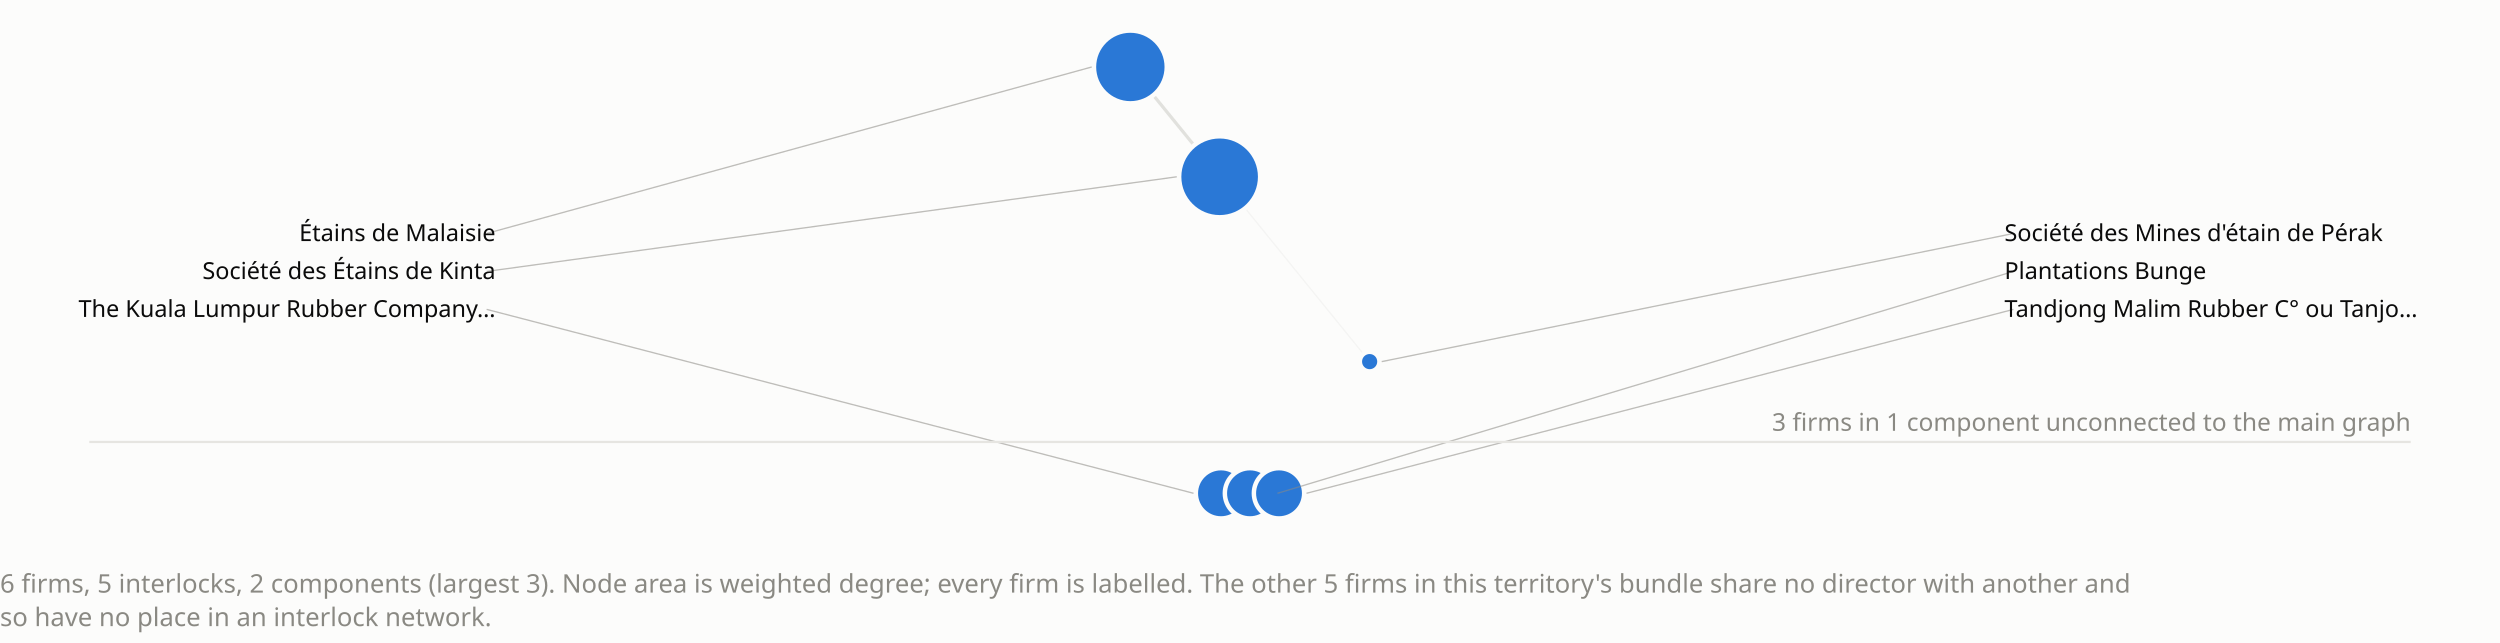
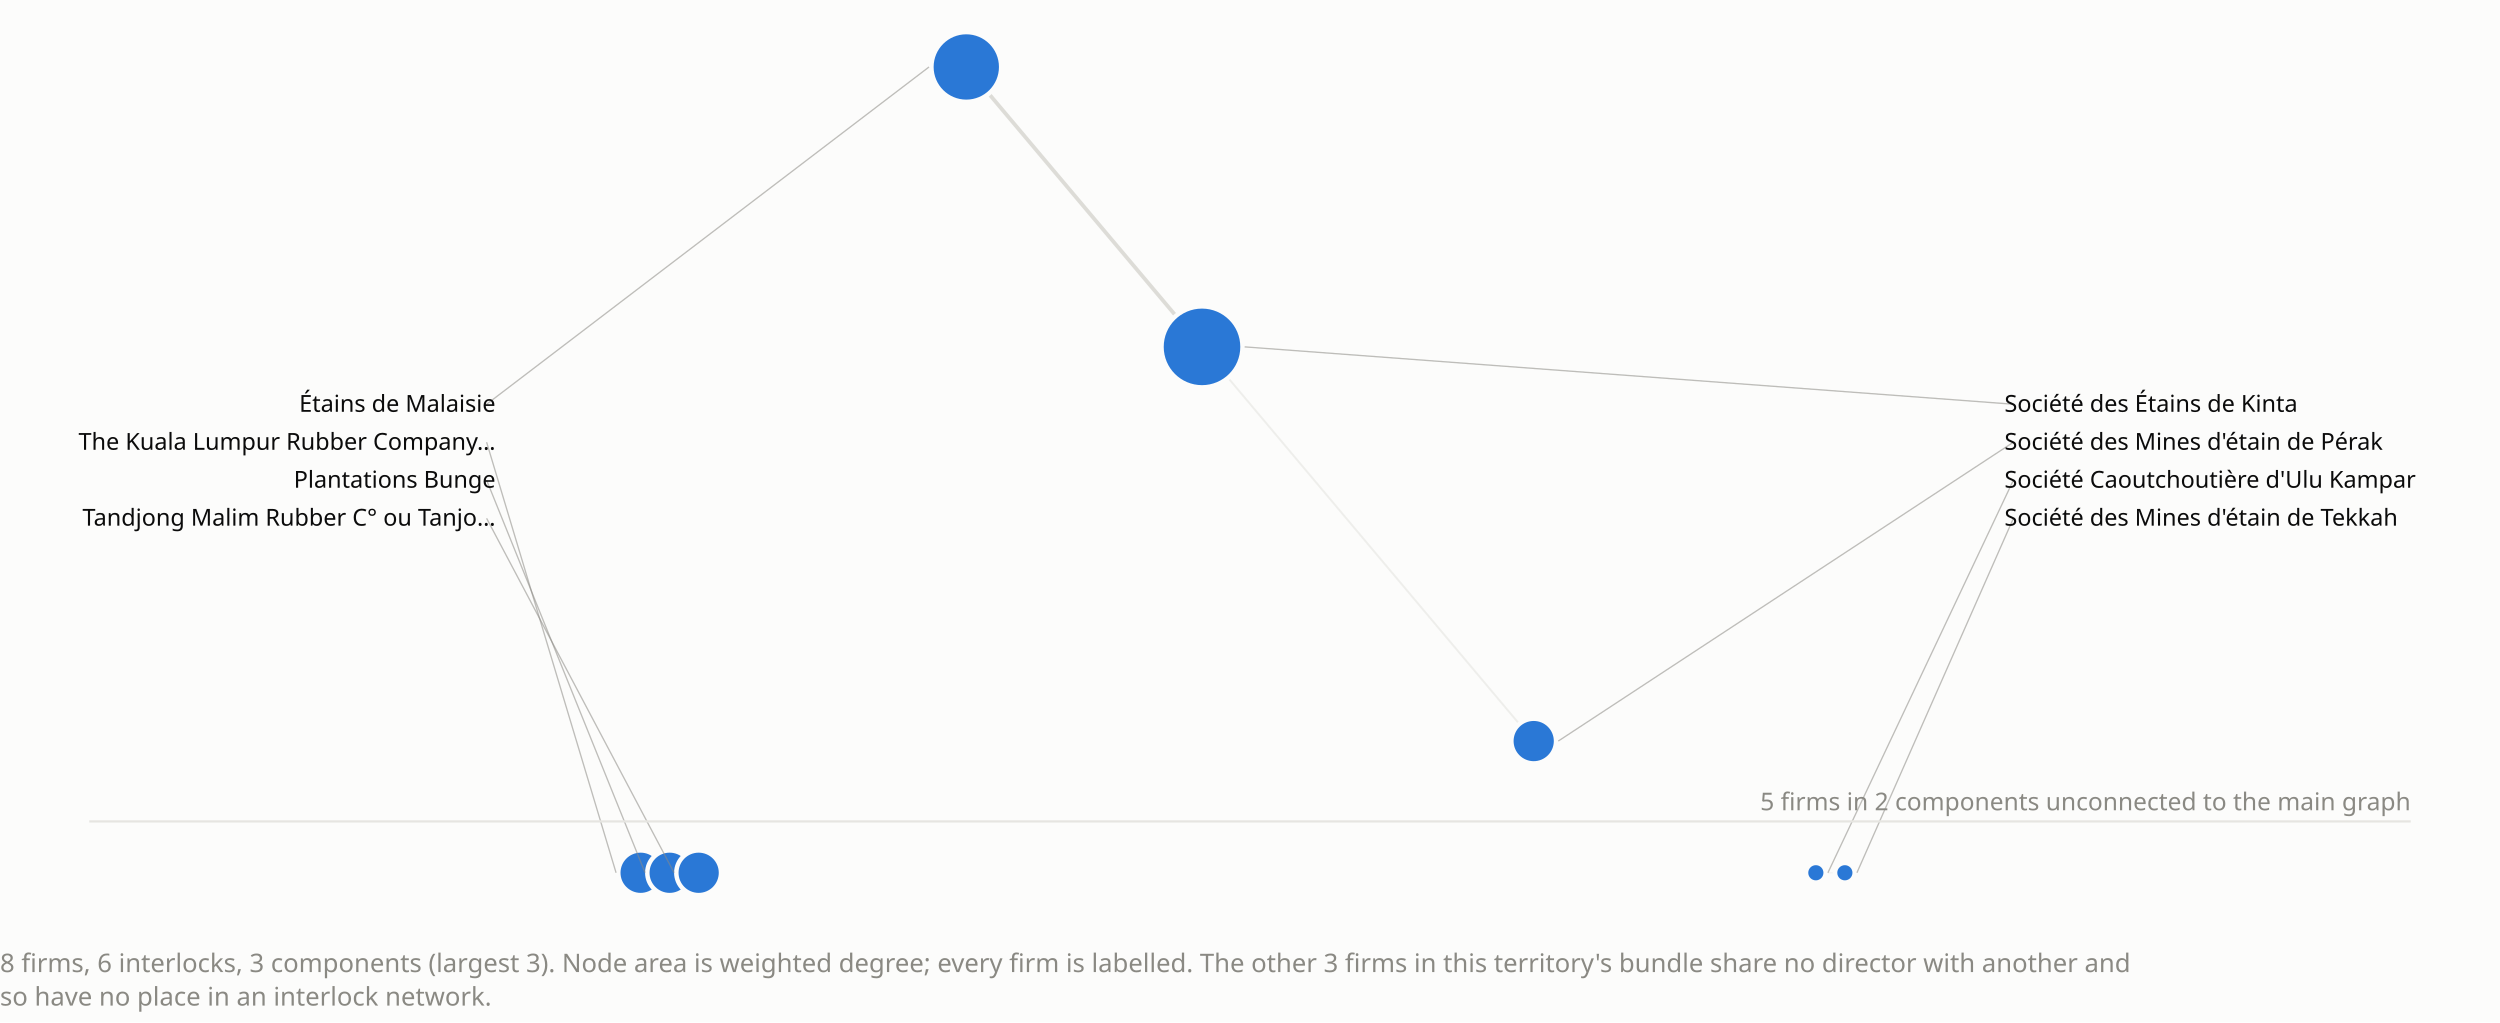
- <svg xmlns="http://www.w3.org/2000/svg" viewBox="0 0 1120 288" width="1120" height="288" role="img" aria-label="Malaya interlock network">
-   <rect width="1120" height="288" fill="#fcfcfb" />
+ <svg xmlns="http://www.w3.org/2000/svg" viewBox="0 0 1120 458" width="1120" height="458" role="img" aria-label="Malaya interlock network">
+   <rect width="1120" height="458" fill="#fcfcfb" />
  <g stroke="#c9c8c2" fill="none">
-     <path d="M546.4 79.2L506.4 30.0" stroke-width="1.44" stroke-opacity="0.520" />
-     <path d="M546.4 79.2L613.6 162.0M547.0 221.0L560.0 221.0M547.0 221.0L573.0 221.0M560.0 221.0L573.0 221.0" stroke-width="0.60" stroke-opacity="0.160" />
+     <path d="M538.5 155.4L432.9 30.0" stroke-width="1.72" stroke-opacity="0.620" />
+     <path d="M538.5 155.4L687.1 332.0" stroke-width="0.88" stroke-opacity="0.280" />
+     <path d="M813.5 391.0L826.5 391.0M287.0 391.0L300.0 391.0M287.0 391.0L313.0 391.0M300.0 391.0L313.0 391.0" stroke-width="0.60" stroke-opacity="0.160" />
  </g>
  <g>
-     <circle class="nd" data-id="etainskinta" cx="546.4" cy="79.2" r="18.15" fill="#2a78d6" stroke="#fcfcfb" stroke-width="2" />
-     <circle class="nd" data-id="etainsmalaisie" cx="506.4" cy="30.0" r="16.31" fill="#2a78d6" stroke="#fcfcfb" stroke-width="2" />
-     <circle class="nd" data-id="minesetainperak" cx="613.6" cy="162.0" r="4.40" fill="#2a78d6" stroke="#fcfcfb" stroke-width="2" />
-     <circle class="nd" data-id="kualalumpurrubbercompanyltd" cx="547.0" cy="221.0" r="11.27" fill="#2a78d6" stroke="#fcfcfb" stroke-width="2" />
-     <circle class="nd" data-id="plantationsbunge" cx="560.0" cy="221.0" r="11.27" fill="#2a78d6" stroke="#fcfcfb" stroke-width="2" />
-     <circle class="nd" data-id="tandjongmalimrubbercoutanjongmalimrubberc" cx="573.0" cy="221.0" r="11.27" fill="#2a78d6" stroke="#fcfcfb" stroke-width="2" />
+     <circle class="nd" data-id="etainskinta" cx="538.5" cy="155.4" r="18.15" fill="#2a78d6" stroke="#fcfcfb" stroke-width="2" />
+     <circle class="nd" data-id="etainsmalaisie" cx="432.9" cy="30.0" r="15.63" fill="#2a78d6" stroke="#fcfcfb" stroke-width="2" />
+     <circle class="nd" data-id="minesetainperak" cx="687.1" cy="332.0" r="10.01" fill="#2a78d6" stroke="#fcfcfb" stroke-width="2" />
+     <circle class="nd" data-id="caoutchoutiereulukampar" cx="813.5" cy="391.0" r="4.40" fill="#2a78d6" stroke="#fcfcfb" stroke-width="2" />
+     <circle class="nd" data-id="minesetaintekkah" cx="826.5" cy="391.0" r="4.40" fill="#2a78d6" stroke="#fcfcfb" stroke-width="2" />
+     <circle class="nd" data-id="kualalumpurrubbercompanyltd" cx="287.0" cy="391.0" r="10.01" fill="#2a78d6" stroke="#fcfcfb" stroke-width="2" />
+     <circle class="nd" data-id="plantationsbunge" cx="300.0" cy="391.0" r="10.01" fill="#2a78d6" stroke="#fcfcfb" stroke-width="2" />
+     <circle class="nd" data-id="tandjongmalimrubbercoutanjongmalimrubberc" cx="313.0" cy="391.0" r="10.01" fill="#2a78d6" stroke="#fcfcfb" stroke-width="2" />
  </g>
-   <line x1="218.0" y1="104.6" x2="489.1" y2="30.0" stroke="#8a8983" stroke-width="0.6" stroke-opacity="0.55" />
-   <line x1="218.0" y1="121.6" x2="527.2" y2="79.2" stroke="#8a8983" stroke-width="0.6" stroke-opacity="0.55" />
-   <line x1="218.0" y1="138.6" x2="534.7" y2="221.0" stroke="#8a8983" stroke-width="0.6" stroke-opacity="0.55" />
-   <line x1="902.0" y1="104.6" x2="619.0" y2="162.0" stroke="#8a8983" stroke-width="0.6" stroke-opacity="0.55" />
-   <line x1="902.0" y1="121.6" x2="572.3" y2="221.0" stroke="#8a8983" stroke-width="0.6" stroke-opacity="0.55" />
-   <line x1="902.0" y1="138.6" x2="585.3" y2="221.0" stroke="#8a8983" stroke-width="0.6" stroke-opacity="0.55" />
+   <line x1="218.0" y1="181.1" x2="416.2" y2="30.0" stroke="#8a8983" stroke-width="0.6" stroke-opacity="0.55" />
+   <line x1="218.0" y1="198.1" x2="276.0" y2="391.0" stroke="#8a8983" stroke-width="0.6" stroke-opacity="0.55" />
+   <line x1="218.0" y1="215.1" x2="289.0" y2="391.0" stroke="#8a8983" stroke-width="0.6" stroke-opacity="0.55" />
+   <line x1="218.0" y1="232.2" x2="302.0" y2="391.0" stroke="#8a8983" stroke-width="0.6" stroke-opacity="0.55" />
+   <line x1="902.0" y1="181.1" x2="557.6" y2="155.4" stroke="#8a8983" stroke-width="0.6" stroke-opacity="0.55" />
+   <line x1="902.0" y1="198.1" x2="698.1" y2="332.0" stroke="#8a8983" stroke-width="0.6" stroke-opacity="0.55" />
+   <line x1="902.0" y1="215.1" x2="818.9" y2="391.0" stroke="#8a8983" stroke-width="0.6" stroke-opacity="0.55" />
+   <line x1="902.0" y1="232.2" x2="831.9" y2="391.0" stroke="#8a8983" stroke-width="0.6" stroke-opacity="0.55" />
  <g font-size="10.5" font-family="ui-sans-serif,system-ui,sans-serif" fill="#0b0b0b">
-     <text x="222.0" y="108.0" text-anchor="end">Étains de Malaisie</text>
-     <text x="222.0" y="125.0" text-anchor="end">Société des Étains de Kinta</text>
-     <text x="222.0" y="142.0" text-anchor="end">The Kuala Lumpur Rubber Company…</text>
-     <text x="898.0" y="108.0" text-anchor="start">Société des Mines d'étain de Pérak</text>
-     <text x="898.0" y="125.0" text-anchor="start">Plantations Bunge</text>
-     <text x="898.0" y="142.0" text-anchor="start">Tandjong Malim Rubber C° ou Tanjo…</text>
+     <text x="222.0" y="184.5" text-anchor="end">Étains de Malaisie</text>
+     <text x="222.0" y="201.5" text-anchor="end">The Kuala Lumpur Rubber Company…</text>
+     <text x="222.0" y="218.5" text-anchor="end">Plantations Bunge</text>
+     <text x="222.0" y="235.5" text-anchor="end">Tandjong Malim Rubber C° ou Tanjo…</text>
+     <text x="898.0" y="184.5" text-anchor="start">Société des Étains de Kinta</text>
+     <text x="898.0" y="201.5" text-anchor="start">Société des Mines d'étain de Pérak</text>
+     <text x="898.0" y="218.5" text-anchor="start">Société Caoutchoutière d'Ulu Kampar</text>
+     <text x="898.0" y="235.5" text-anchor="start">Société des Mines d'étain de Tekkah</text>
  </g>
-   <line x1="40" y1="198" x2="1080" y2="198" stroke="#e6e5e1" stroke-width="1" />
-   <text x="1080" y="193" text-anchor="end" font-size="11" font-family="ui-sans-serif,system-ui,sans-serif" fill="#8a8983">3 firms in 1 component unconnected to the main graph</text>
+   <line x1="40" y1="368" x2="1080" y2="368" stroke="#e6e5e1" stroke-width="1" />
+   <text x="1080" y="363" text-anchor="end" font-size="11" font-family="ui-sans-serif,system-ui,sans-serif" fill="#8a8983">5 firms in 2 components unconnected to the main graph</text>
  <g font-size="11.5" font-family="ui-sans-serif,system-ui,sans-serif" fill="#8a8983">
-     <text x="0" y="265.5">6 firms, 5 interlocks, 2 components (largest 3). Node area is weighted degree; every firm is labelled. The other 5 firms in this territory's bundle share no director with another and</text>
-     <text x="0" y="280.5">so have no place in an interlock network.</text>
+     <text x="0" y="435.5">8 firms, 6 interlocks, 3 components (largest 3). Node area is weighted degree; every firm is labelled. The other 3 firms in this territory's bundle share no director with another and</text>
+     <text x="0" y="450.5">so have no place in an interlock network.</text>
  </g>
</svg>
